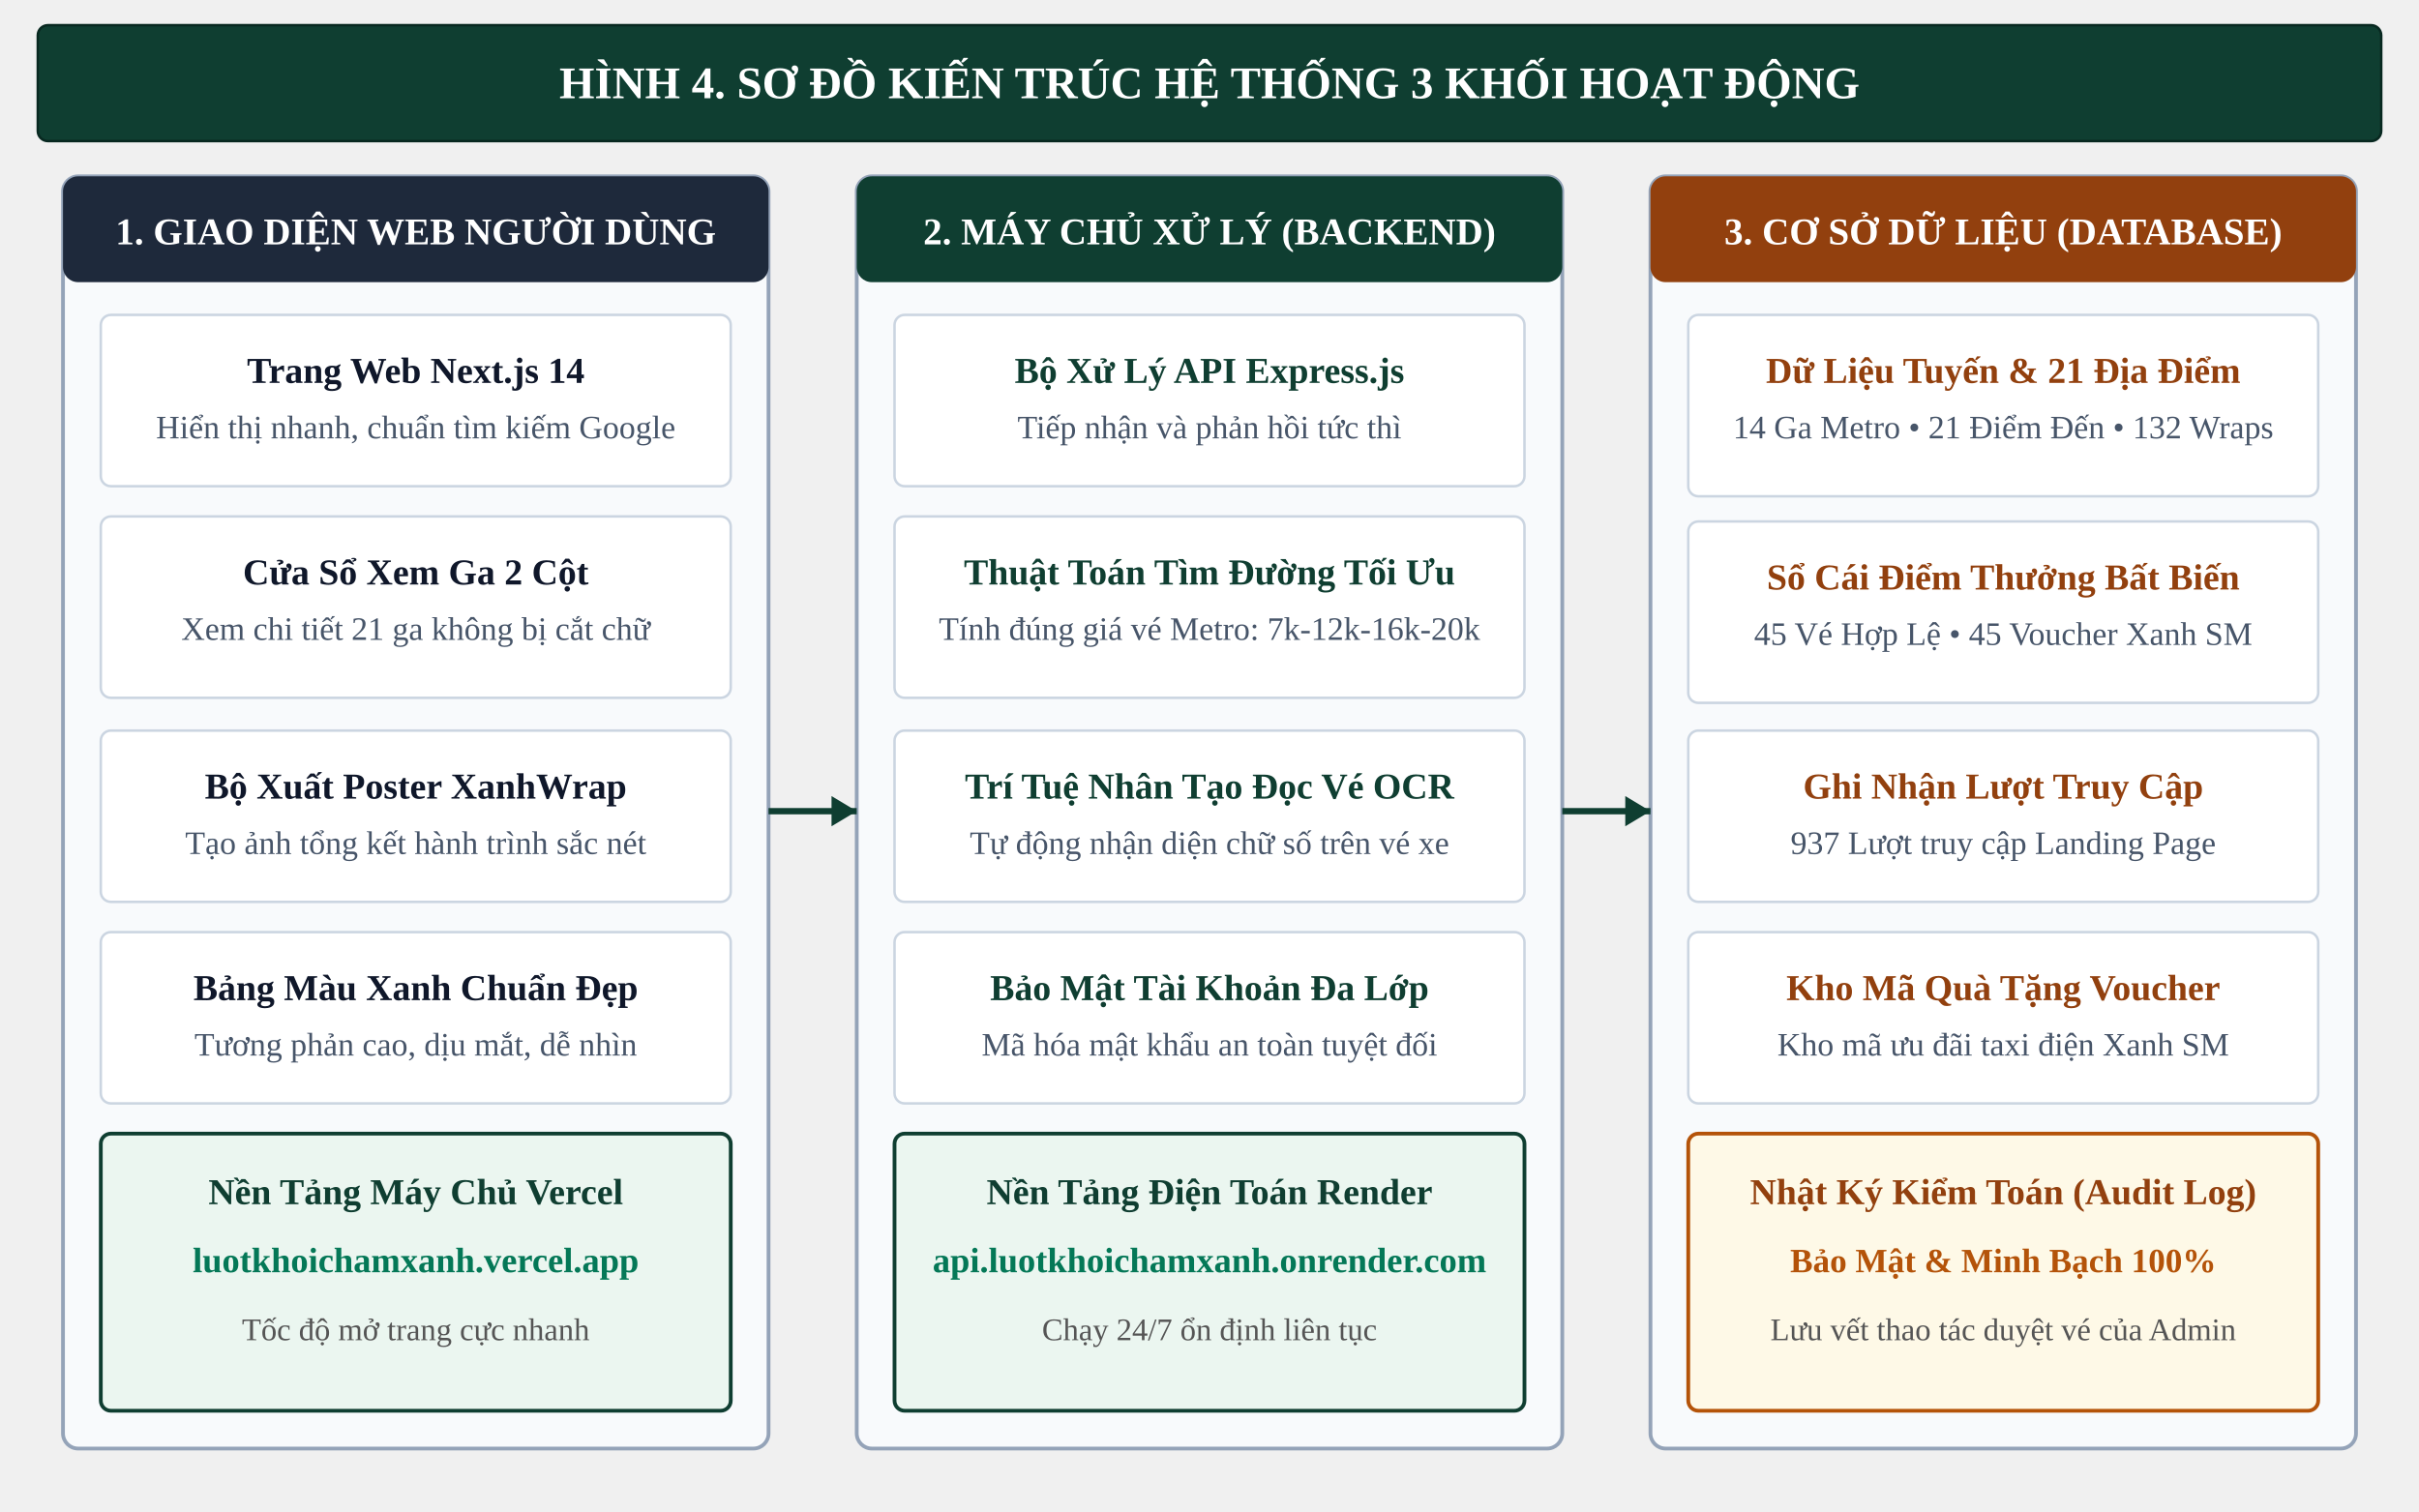
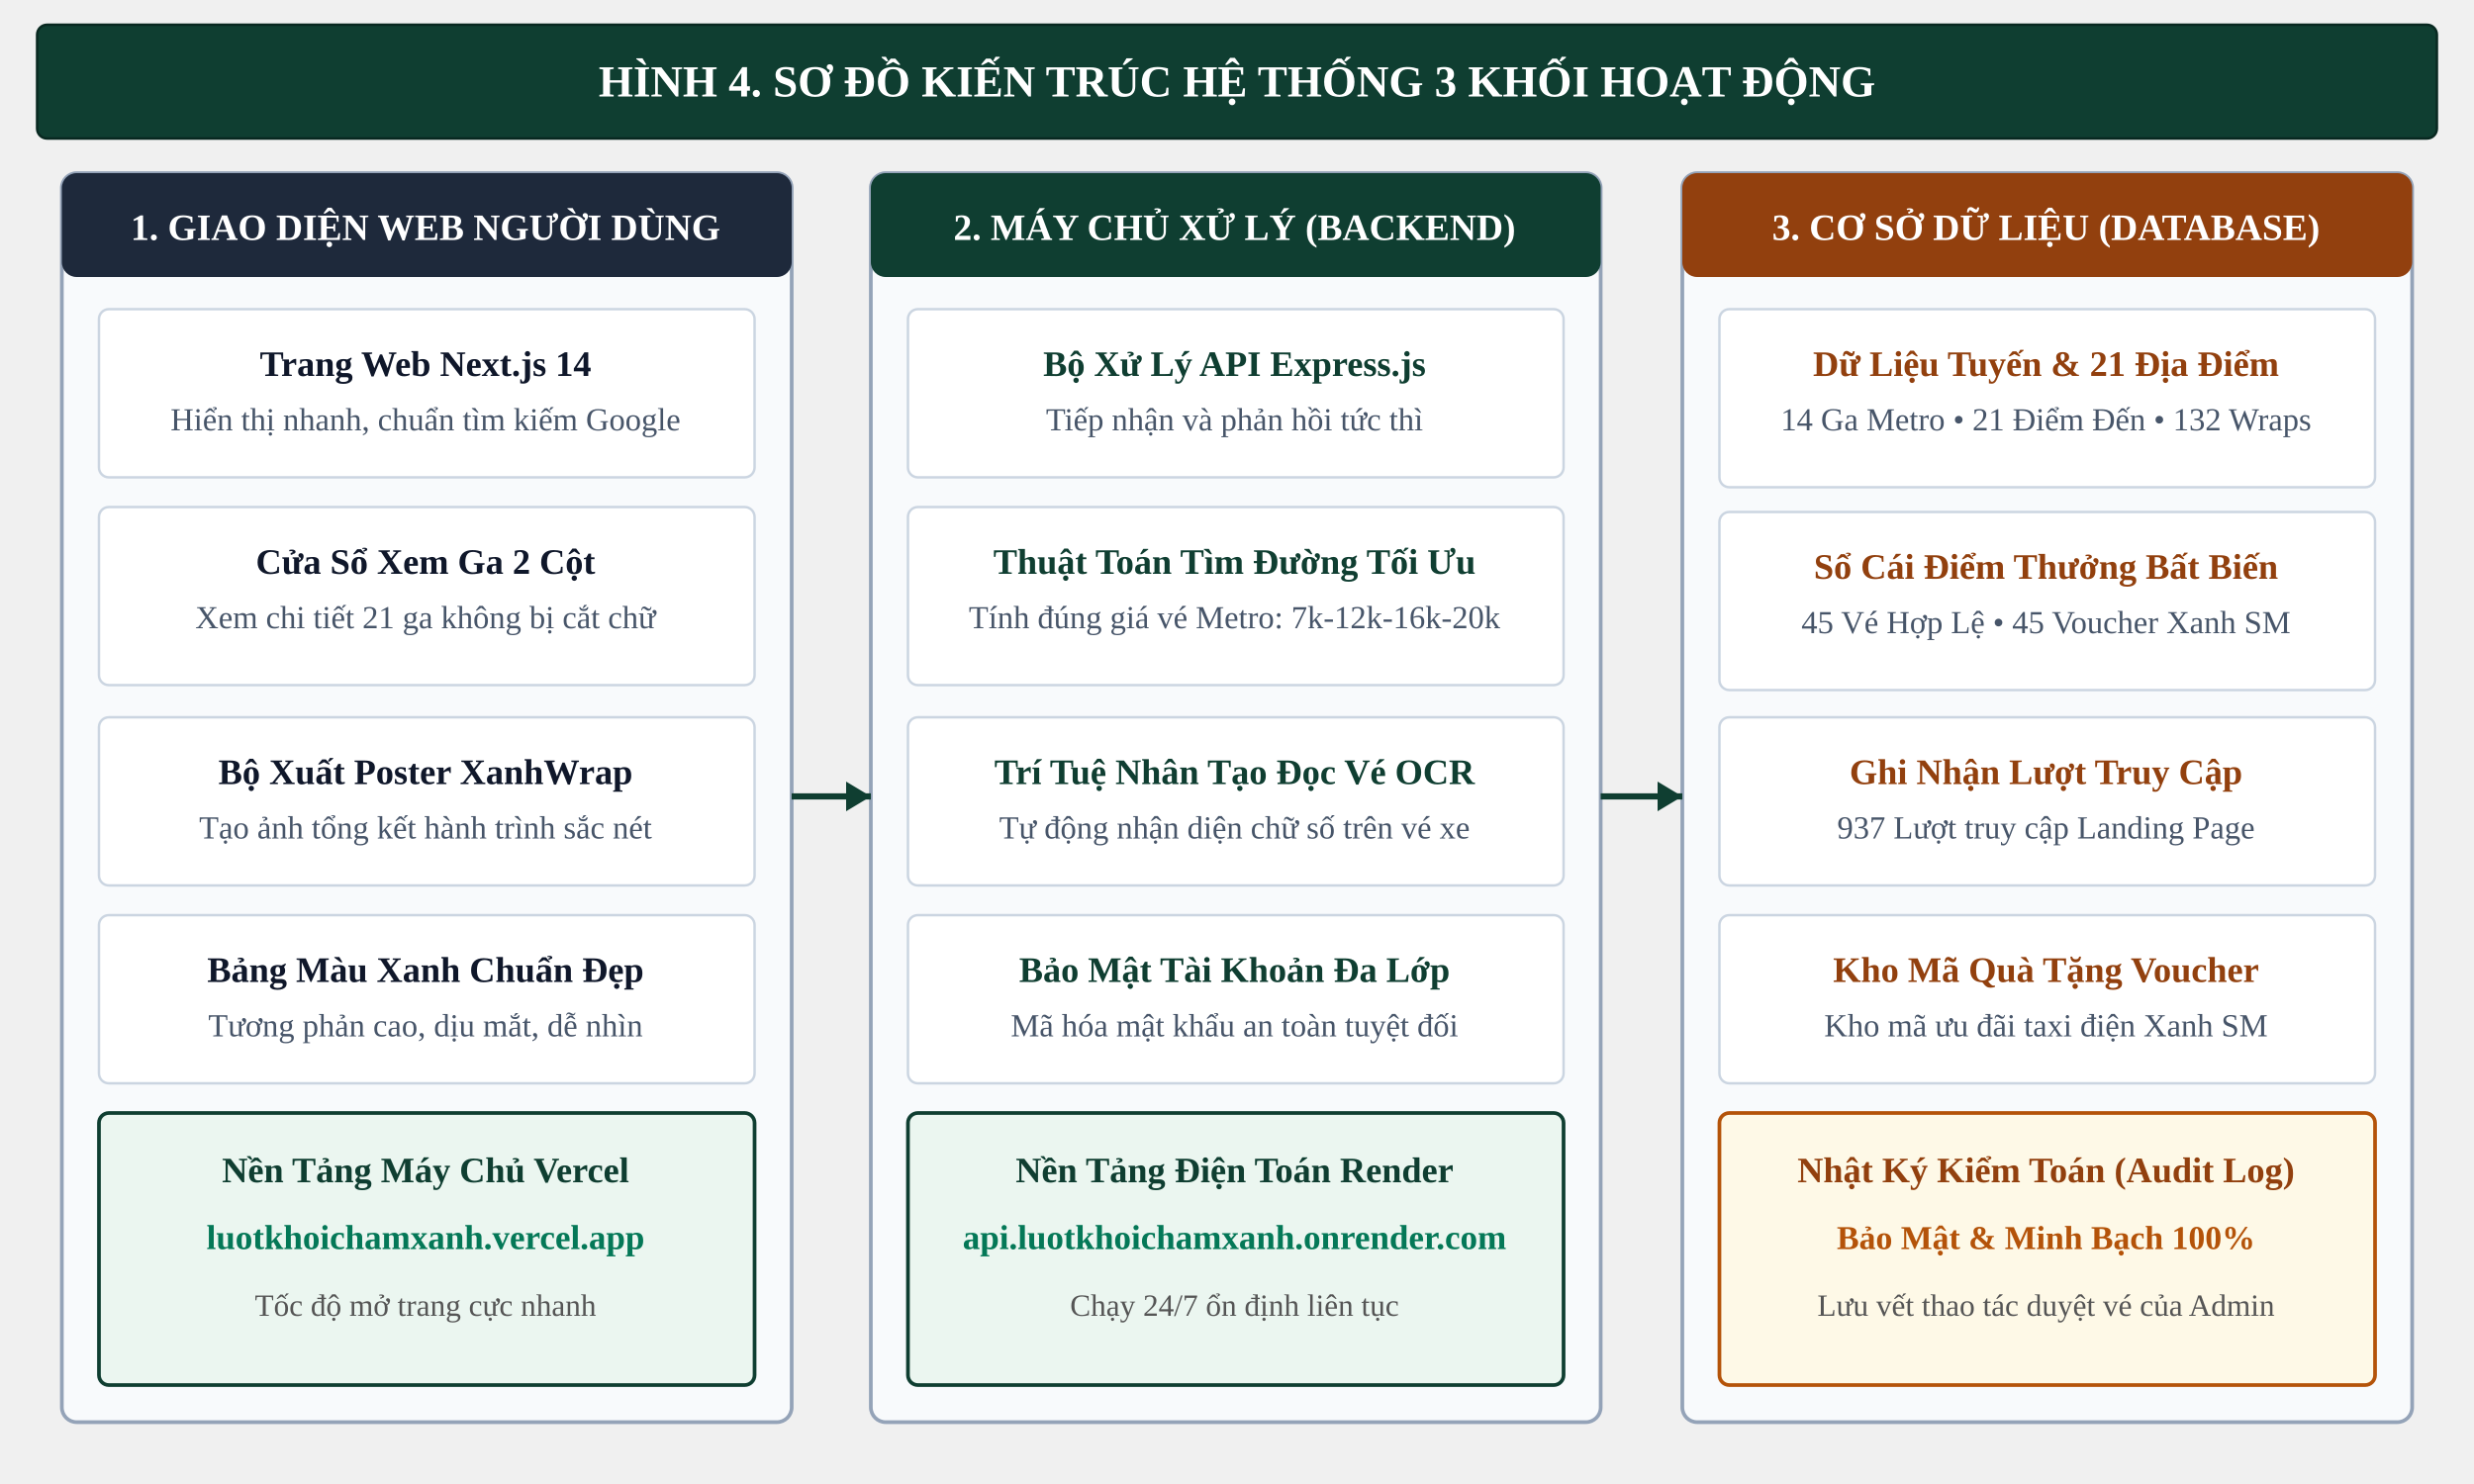
- <svg xmlns="http://www.w3.org/2000/svg" viewBox="0 0 960 600" width="100%" height="100%" style="background-color: #ffffff; font-family: 'Times New Roman', Times, serif;">
-   <rect x="15" y="10" width="930" height="46" rx="4" fill="#0F3E31" stroke="#082820" stroke-width="1" />
-   <text x="480" y="39" fill="#ffffff" font-size="18" font-weight="bold" text-anchor="middle">
+ <svg xmlns="http://www.w3.org/2000/svg" viewBox="0 0 1000 600" width="100%" height="100%" style="background-color: #ffffff; font-family: 'Times New Roman', Times, serif;">
+   <rect x="15" y="10" width="970" height="46" rx="4" fill="#0F3E31" stroke="#082820" stroke-width="1" />
+   <text x="500" y="39" fill="#ffffff" font-size="18" font-weight="bold" text-anchor="middle">
    HÌNH 4. SƠ ĐỒ KIẾN TRÚC HỆ THỐNG 3 KHỐI HOẠT ĐỘNG
  </text>
  <g transform="translate(25, 70)">
-     <rect width="280" height="505" rx="6" fill="#F8FAFC" stroke="#94A3B8" stroke-width="1.5" />
-     <rect width="280" height="42" rx="6" fill="#1E293B" />
-     <text x="140" y="27" fill="#ffffff" font-size="15" font-weight="bold" text-anchor="middle">1. GIAO DIỆN WEB NGƯỜI DÙNG</text>
-     <rect x="15" y="55" width="250" height="68" rx="4" fill="#ffffff" stroke="#CBD5E1" stroke-width="1" />
-     <text x="140" y="82" fill="#0F172A" font-size="14.5" font-weight="bold" text-anchor="middle">Trang Web Next.js 14</text>
-     <text x="140" y="104" fill="#475569" font-size="13" text-anchor="middle">Hiển thị nhanh, chuẩn tìm kiếm Google</text>
-     <rect x="15" y="135" width="250" height="72" rx="4" fill="#ffffff" stroke="#CBD5E1" stroke-width="1" />
-     <text x="140" y="162" fill="#0F172A" font-size="14.5" font-weight="bold" text-anchor="middle">Cửa Sổ Xem Ga 2 Cột</text>
-     <text x="140" y="184" fill="#475569" font-size="13" text-anchor="middle">Xem chi tiết 21 ga không bị cắt chữ</text>
-     <rect x="15" y="220" width="250" height="68" rx="4" fill="#ffffff" stroke="#CBD5E1" stroke-width="1" />
-     <text x="140" y="247" fill="#0F172A" font-size="14.5" font-weight="bold" text-anchor="middle">Bộ Xuất Poster XanhWrap</text>
-     <text x="140" y="269" fill="#475569" font-size="13" text-anchor="middle">Tạo ảnh tổng kết hành trình sắc nét</text>
-     <rect x="15" y="300" width="250" height="68" rx="4" fill="#ffffff" stroke="#CBD5E1" stroke-width="1" />
-     <text x="140" y="327" fill="#0F172A" font-size="14.5" font-weight="bold" text-anchor="middle">Bảng Màu Xanh Chuẩn Đẹp</text>
-     <text x="140" y="349" fill="#475569" font-size="13" text-anchor="middle">Tương phản cao, dịu mắt, dễ nhìn</text>
-     <rect x="15" y="380" width="250" height="110" rx="4" fill="#EBF6F0" stroke="#0F3E31" stroke-width="1.5" />
-     <text x="140" y="408" fill="#0F3E31" font-size="14.5" font-weight="bold" text-anchor="middle">Nền Tảng Máy Chủ Vercel</text>
-     <text x="140" y="435" fill="#047857" font-size="14" font-weight="bold" text-anchor="middle">luotkhoichamxanh.vercel.app</text>
-     <text x="140" y="462" fill="#555555" font-size="12.5" text-anchor="middle">Tốc độ mở trang cực nhanh</text>
+     <rect width="295" height="505" rx="6" fill="#F8FAFC" stroke="#94A3B8" stroke-width="1.5" />
+     <rect width="295" height="42" rx="6" fill="#1E293B" />
+     <text x="147" y="27" fill="#ffffff" font-size="15" font-weight="bold" text-anchor="middle">1. GIAO DIỆN WEB NGƯỜI DÙNG</text>
+     <rect x="15" y="55" width="265" height="68" rx="4" fill="#ffffff" stroke="#CBD5E1" stroke-width="1" />
+     <text x="147" y="82" fill="#0F172A" font-size="14.5" font-weight="bold" text-anchor="middle">Trang Web Next.js 14</text>
+     <text x="147" y="104" fill="#475569" font-size="13" text-anchor="middle">Hiển thị nhanh, chuẩn tìm kiếm Google</text>
+     <rect x="15" y="135" width="265" height="72" rx="4" fill="#ffffff" stroke="#CBD5E1" stroke-width="1" />
+     <text x="147" y="162" fill="#0F172A" font-size="14.5" font-weight="bold" text-anchor="middle">Cửa Sổ Xem Ga 2 Cột</text>
+     <text x="147" y="184" fill="#475569" font-size="13" text-anchor="middle">Xem chi tiết 21 ga không bị cắt chữ</text>
+     <rect x="15" y="220" width="265" height="68" rx="4" fill="#ffffff" stroke="#CBD5E1" stroke-width="1" />
+     <text x="147" y="247" fill="#0F172A" font-size="14.5" font-weight="bold" text-anchor="middle">Bộ Xuất Poster XanhWrap</text>
+     <text x="147" y="269" fill="#475569" font-size="13" text-anchor="middle">Tạo ảnh tổng kết hành trình sắc nét</text>
+     <rect x="15" y="300" width="265" height="68" rx="4" fill="#ffffff" stroke="#CBD5E1" stroke-width="1" />
+     <text x="147" y="327" fill="#0F172A" font-size="14.5" font-weight="bold" text-anchor="middle">Bảng Màu Xanh Chuẩn Đẹp</text>
+     <text x="147" y="349" fill="#475569" font-size="13" text-anchor="middle">Tương phản cao, dịu mắt, dễ nhìn</text>
+     <rect x="15" y="380" width="265" height="110" rx="4" fill="#EBF6F0" stroke="#0F3E31" stroke-width="1.5" />
+     <text x="147" y="408" fill="#0F3E31" font-size="14.5" font-weight="bold" text-anchor="middle">Nền Tảng Máy Chủ Vercel</text>
+     <text x="147" y="435" fill="#047857" font-size="14" font-weight="bold" text-anchor="middle">luotkhoichamxanh.vercel.app</text>
+     <text x="147" y="462" fill="#555555" font-size="12.5" text-anchor="middle">Tốc độ mở trang cực nhanh</text>
  </g>
-   <g transform="translate(340, 70)">
-     <rect width="280" height="505" rx="6" fill="#F8FAFC" stroke="#94A3B8" stroke-width="1.5" />
-     <rect width="280" height="42" rx="6" fill="#0F3E31" />
-     <text x="140" y="27" fill="#ffffff" font-size="15" font-weight="bold" text-anchor="middle">2. MÁY CHỦ XỬ LÝ (BACKEND)</text>
-     <rect x="15" y="55" width="250" height="68" rx="4" fill="#ffffff" stroke="#CBD5E1" stroke-width="1" />
-     <text x="140" y="82" fill="#0F3E31" font-size="14.5" font-weight="bold" text-anchor="middle">Bộ Xử Lý API Express.js</text>
-     <text x="140" y="104" fill="#475569" font-size="13" text-anchor="middle">Tiếp nhận và phản hồi tức thì</text>
-     <rect x="15" y="135" width="250" height="72" rx="4" fill="#ffffff" stroke="#CBD5E1" stroke-width="1" />
-     <text x="140" y="162" fill="#0F3E31" font-size="14.5" font-weight="bold" text-anchor="middle">Thuật Toán Tìm Đường Tối Ưu</text>
-     <text x="140" y="184" fill="#475569" font-size="13" text-anchor="middle">Tính đúng giá vé Metro: 7k-12k-16k-20k</text>
-     <rect x="15" y="220" width="250" height="68" rx="4" fill="#ffffff" stroke="#CBD5E1" stroke-width="1" />
-     <text x="140" y="247" fill="#0F3E31" font-size="14.5" font-weight="bold" text-anchor="middle">Trí Tuệ Nhân Tạo Đọc Vé OCR</text>
-     <text x="140" y="269" fill="#475569" font-size="13" text-anchor="middle">Tự động nhận diện chữ số trên vé xe</text>
-     <rect x="15" y="300" width="250" height="68" rx="4" fill="#ffffff" stroke="#CBD5E1" stroke-width="1" />
-     <text x="140" y="327" fill="#0F3E31" font-size="14.5" font-weight="bold" text-anchor="middle">Bảo Mật Tài Khoản Đa Lớp</text>
-     <text x="140" y="349" fill="#475569" font-size="13" text-anchor="middle">Mã hóa mật khẩu an toàn tuyệt đối</text>
-     <rect x="15" y="380" width="250" height="110" rx="4" fill="#EBF6F0" stroke="#0F3E31" stroke-width="1.5" />
-     <text x="140" y="408" fill="#0F3E31" font-size="14.5" font-weight="bold" text-anchor="middle">Nền Tảng Điện Toán Render</text>
-     <text x="140" y="435" fill="#047857" font-size="14" font-weight="bold" text-anchor="middle">api.luotkhoichamxanh.onrender.com</text>
-     <text x="140" y="462" fill="#555555" font-size="12.5" text-anchor="middle">Chạy 24/7 ổn định liên tục</text>
+   <g transform="translate(352, 70)">
+     <rect width="295" height="505" rx="6" fill="#F8FAFC" stroke="#94A3B8" stroke-width="1.5" />
+     <rect width="295" height="42" rx="6" fill="#0F3E31" />
+     <text x="147" y="27" fill="#ffffff" font-size="15" font-weight="bold" text-anchor="middle">2. MÁY CHỦ XỬ LÝ (BACKEND)</text>
+     <rect x="15" y="55" width="265" height="68" rx="4" fill="#ffffff" stroke="#CBD5E1" stroke-width="1" />
+     <text x="147" y="82" fill="#0F3E31" font-size="14.5" font-weight="bold" text-anchor="middle">Bộ Xử Lý API Express.js</text>
+     <text x="147" y="104" fill="#475569" font-size="13" text-anchor="middle">Tiếp nhận và phản hồi tức thì</text>
+     <rect x="15" y="135" width="265" height="72" rx="4" fill="#ffffff" stroke="#CBD5E1" stroke-width="1" />
+     <text x="147" y="162" fill="#0F3E31" font-size="14.5" font-weight="bold" text-anchor="middle">Thuật Toán Tìm Đường Tối Ưu</text>
+     <text x="147" y="184" fill="#475569" font-size="13" text-anchor="middle">Tính đúng giá vé Metro: 7k-12k-16k-20k</text>
+     <rect x="15" y="220" width="265" height="68" rx="4" fill="#ffffff" stroke="#CBD5E1" stroke-width="1" />
+     <text x="147" y="247" fill="#0F3E31" font-size="14.5" font-weight="bold" text-anchor="middle">Trí Tuệ Nhân Tạo Đọc Vé OCR</text>
+     <text x="147" y="269" fill="#475569" font-size="13" text-anchor="middle">Tự động nhận diện chữ số trên vé xe</text>
+     <rect x="15" y="300" width="265" height="68" rx="4" fill="#ffffff" stroke="#CBD5E1" stroke-width="1" />
+     <text x="147" y="327" fill="#0F3E31" font-size="14.5" font-weight="bold" text-anchor="middle">Bảo Mật Tài Khoản Đa Lớp</text>
+     <text x="147" y="349" fill="#475569" font-size="13" text-anchor="middle">Mã hóa mật khẩu an toàn tuyệt đối</text>
+     <rect x="15" y="380" width="265" height="110" rx="4" fill="#EBF6F0" stroke="#0F3E31" stroke-width="1.5" />
+     <text x="147" y="408" fill="#0F3E31" font-size="14.5" font-weight="bold" text-anchor="middle">Nền Tảng Điện Toán Render</text>
+     <text x="147" y="435" fill="#047857" font-size="14" font-weight="bold" text-anchor="middle">api.luotkhoichamxanh.onrender.com</text>
+     <text x="147" y="462" fill="#555555" font-size="12.5" text-anchor="middle">Chạy 24/7 ổn định liên tục</text>
  </g>
-   <g transform="translate(655, 70)">
-     <rect width="280" height="505" rx="6" fill="#F8FAFC" stroke="#94A3B8" stroke-width="1.5" />
-     <rect width="280" height="42" rx="6" fill="#92400E" />
-     <text x="140" y="27" fill="#ffffff" font-size="15" font-weight="bold" text-anchor="middle">3. CƠ SỞ DỮ LIỆU (DATABASE)</text>
-     <rect x="15" y="55" width="250" height="72" rx="4" fill="#ffffff" stroke="#CBD5E1" stroke-width="1" />
-     <text x="140" y="82" fill="#92400E" font-size="14.5" font-weight="bold" text-anchor="middle">Dữ Liệu Tuyến &amp; 21 Địa Điểm</text>
-     <text x="140" y="104" fill="#475569" font-size="13" text-anchor="middle">14 Ga Metro • 21 Điểm Đến • 132 Wraps</text>
-     <rect x="15" y="137" width="250" height="72" rx="4" fill="#ffffff" stroke="#CBD5E1" stroke-width="1" />
-     <text x="140" y="164" fill="#92400E" font-size="14.5" font-weight="bold" text-anchor="middle">Sổ Cái Điểm Thưởng Bất Biến</text>
-     <text x="140" y="186" fill="#475569" font-size="13" text-anchor="middle">45 Vé Hợp Lệ • 45 Voucher Xanh SM</text>
-     <rect x="15" y="220" width="250" height="68" rx="4" fill="#ffffff" stroke="#CBD5E1" stroke-width="1" />
-     <text x="140" y="247" fill="#92400E" font-size="14.5" font-weight="bold" text-anchor="middle">Ghi Nhận Lượt Truy Cập</text>
-     <text x="140" y="269" fill="#475569" font-size="13" text-anchor="middle">937 Lượt truy cập Landing Page</text>
-     <rect x="15" y="300" width="250" height="68" rx="4" fill="#ffffff" stroke="#CBD5E1" stroke-width="1" />
-     <text x="140" y="327" fill="#92400E" font-size="14.5" font-weight="bold" text-anchor="middle">Kho Mã Quà Tặng Voucher</text>
-     <text x="140" y="349" fill="#475569" font-size="13" text-anchor="middle">Kho mã ưu đãi taxi điện Xanh SM</text>
-     <rect x="15" y="380" width="250" height="110" rx="4" fill="#FEF9E7" stroke="#B45309" stroke-width="1.5" />
-     <text x="140" y="408" fill="#92400E" font-size="14.5" font-weight="bold" text-anchor="middle">Nhật Ký Kiểm Toán (Audit Log)</text>
-     <text x="140" y="435" fill="#B45309" font-size="13.5" font-weight="bold" text-anchor="middle">Bảo Mật &amp; Minh Bạch 100%</text>
-     <text x="140" y="462" fill="#555555" font-size="12.5" text-anchor="middle">Lưu vết thao tác duyệt vé của Admin</text>
+   <g transform="translate(680, 70)">
+     <rect width="295" height="505" rx="6" fill="#F8FAFC" stroke="#94A3B8" stroke-width="1.5" />
+     <rect width="295" height="42" rx="6" fill="#92400E" />
+     <text x="147" y="27" fill="#ffffff" font-size="15" font-weight="bold" text-anchor="middle">3. CƠ SỞ DỮ LIỆU (DATABASE)</text>
+     <rect x="15" y="55" width="265" height="72" rx="4" fill="#ffffff" stroke="#CBD5E1" stroke-width="1" />
+     <text x="147" y="82" fill="#92400E" font-size="14.5" font-weight="bold" text-anchor="middle">Dữ Liệu Tuyến &amp; 21 Địa Điểm</text>
+     <text x="147" y="104" fill="#475569" font-size="13" text-anchor="middle">14 Ga Metro • 21 Điểm Đến • 132 Wraps</text>
+     <rect x="15" y="137" width="265" height="72" rx="4" fill="#ffffff" stroke="#CBD5E1" stroke-width="1" />
+     <text x="147" y="164" fill="#92400E" font-size="14.5" font-weight="bold" text-anchor="middle">Sổ Cái Điểm Thưởng Bất Biến</text>
+     <text x="147" y="186" fill="#475569" font-size="13" text-anchor="middle">45 Vé Hợp Lệ • 45 Voucher Xanh SM</text>
+     <rect x="15" y="220" width="265" height="68" rx="4" fill="#ffffff" stroke="#CBD5E1" stroke-width="1" />
+     <text x="147" y="247" fill="#92400E" font-size="14.5" font-weight="bold" text-anchor="middle">Ghi Nhận Lượt Truy Cập</text>
+     <text x="147" y="269" fill="#475569" font-size="13" text-anchor="middle">937 Lượt truy cập Landing Page</text>
+     <rect x="15" y="300" width="265" height="68" rx="4" fill="#ffffff" stroke="#CBD5E1" stroke-width="1" />
+     <text x="147" y="327" fill="#92400E" font-size="14.5" font-weight="bold" text-anchor="middle">Kho Mã Quà Tặng Voucher</text>
+     <text x="147" y="349" fill="#475569" font-size="13" text-anchor="middle">Kho mã ưu đãi taxi điện Xanh SM</text>
+     <rect x="15" y="380" width="265" height="110" rx="4" fill="#FEF9E7" stroke="#B45309" stroke-width="1.5" />
+     <text x="147" y="408" fill="#92400E" font-size="14.5" font-weight="bold" text-anchor="middle">Nhật Ký Kiểm Toán (Audit Log)</text>
+     <text x="147" y="435" fill="#B45309" font-size="13.5" font-weight="bold" text-anchor="middle">Bảo Mật &amp; Minh Bạch 100%</text>
+     <text x="147" y="462" fill="#555555" font-size="12.5" text-anchor="middle">Lưu vết thao tác duyệt vé của Admin</text>
  </g>
-   <line x1="305" y1="322" x2="340" y2="322" stroke="#0F3E31" stroke-width="2.5" />
-   <polygon points="340,322 330,316 330,328" fill="#0F3E31" />
-   <line x1="620" y1="322" x2="655" y2="322" stroke="#0F3E31" stroke-width="2.5" />
-   <polygon points="655,322 645,316 645,328" fill="#0F3E31" />
+   <line x1="320" y1="322" x2="352" y2="322" stroke="#0F3E31" stroke-width="2.5" />
+   <polygon points="352,322 342,316 342,328" fill="#0F3E31" />
+   <line x1="647" y1="322" x2="680" y2="322" stroke="#0F3E31" stroke-width="2.5" />
+   <polygon points="680,322 670,316 670,328" fill="#0F3E31" />
</svg>
